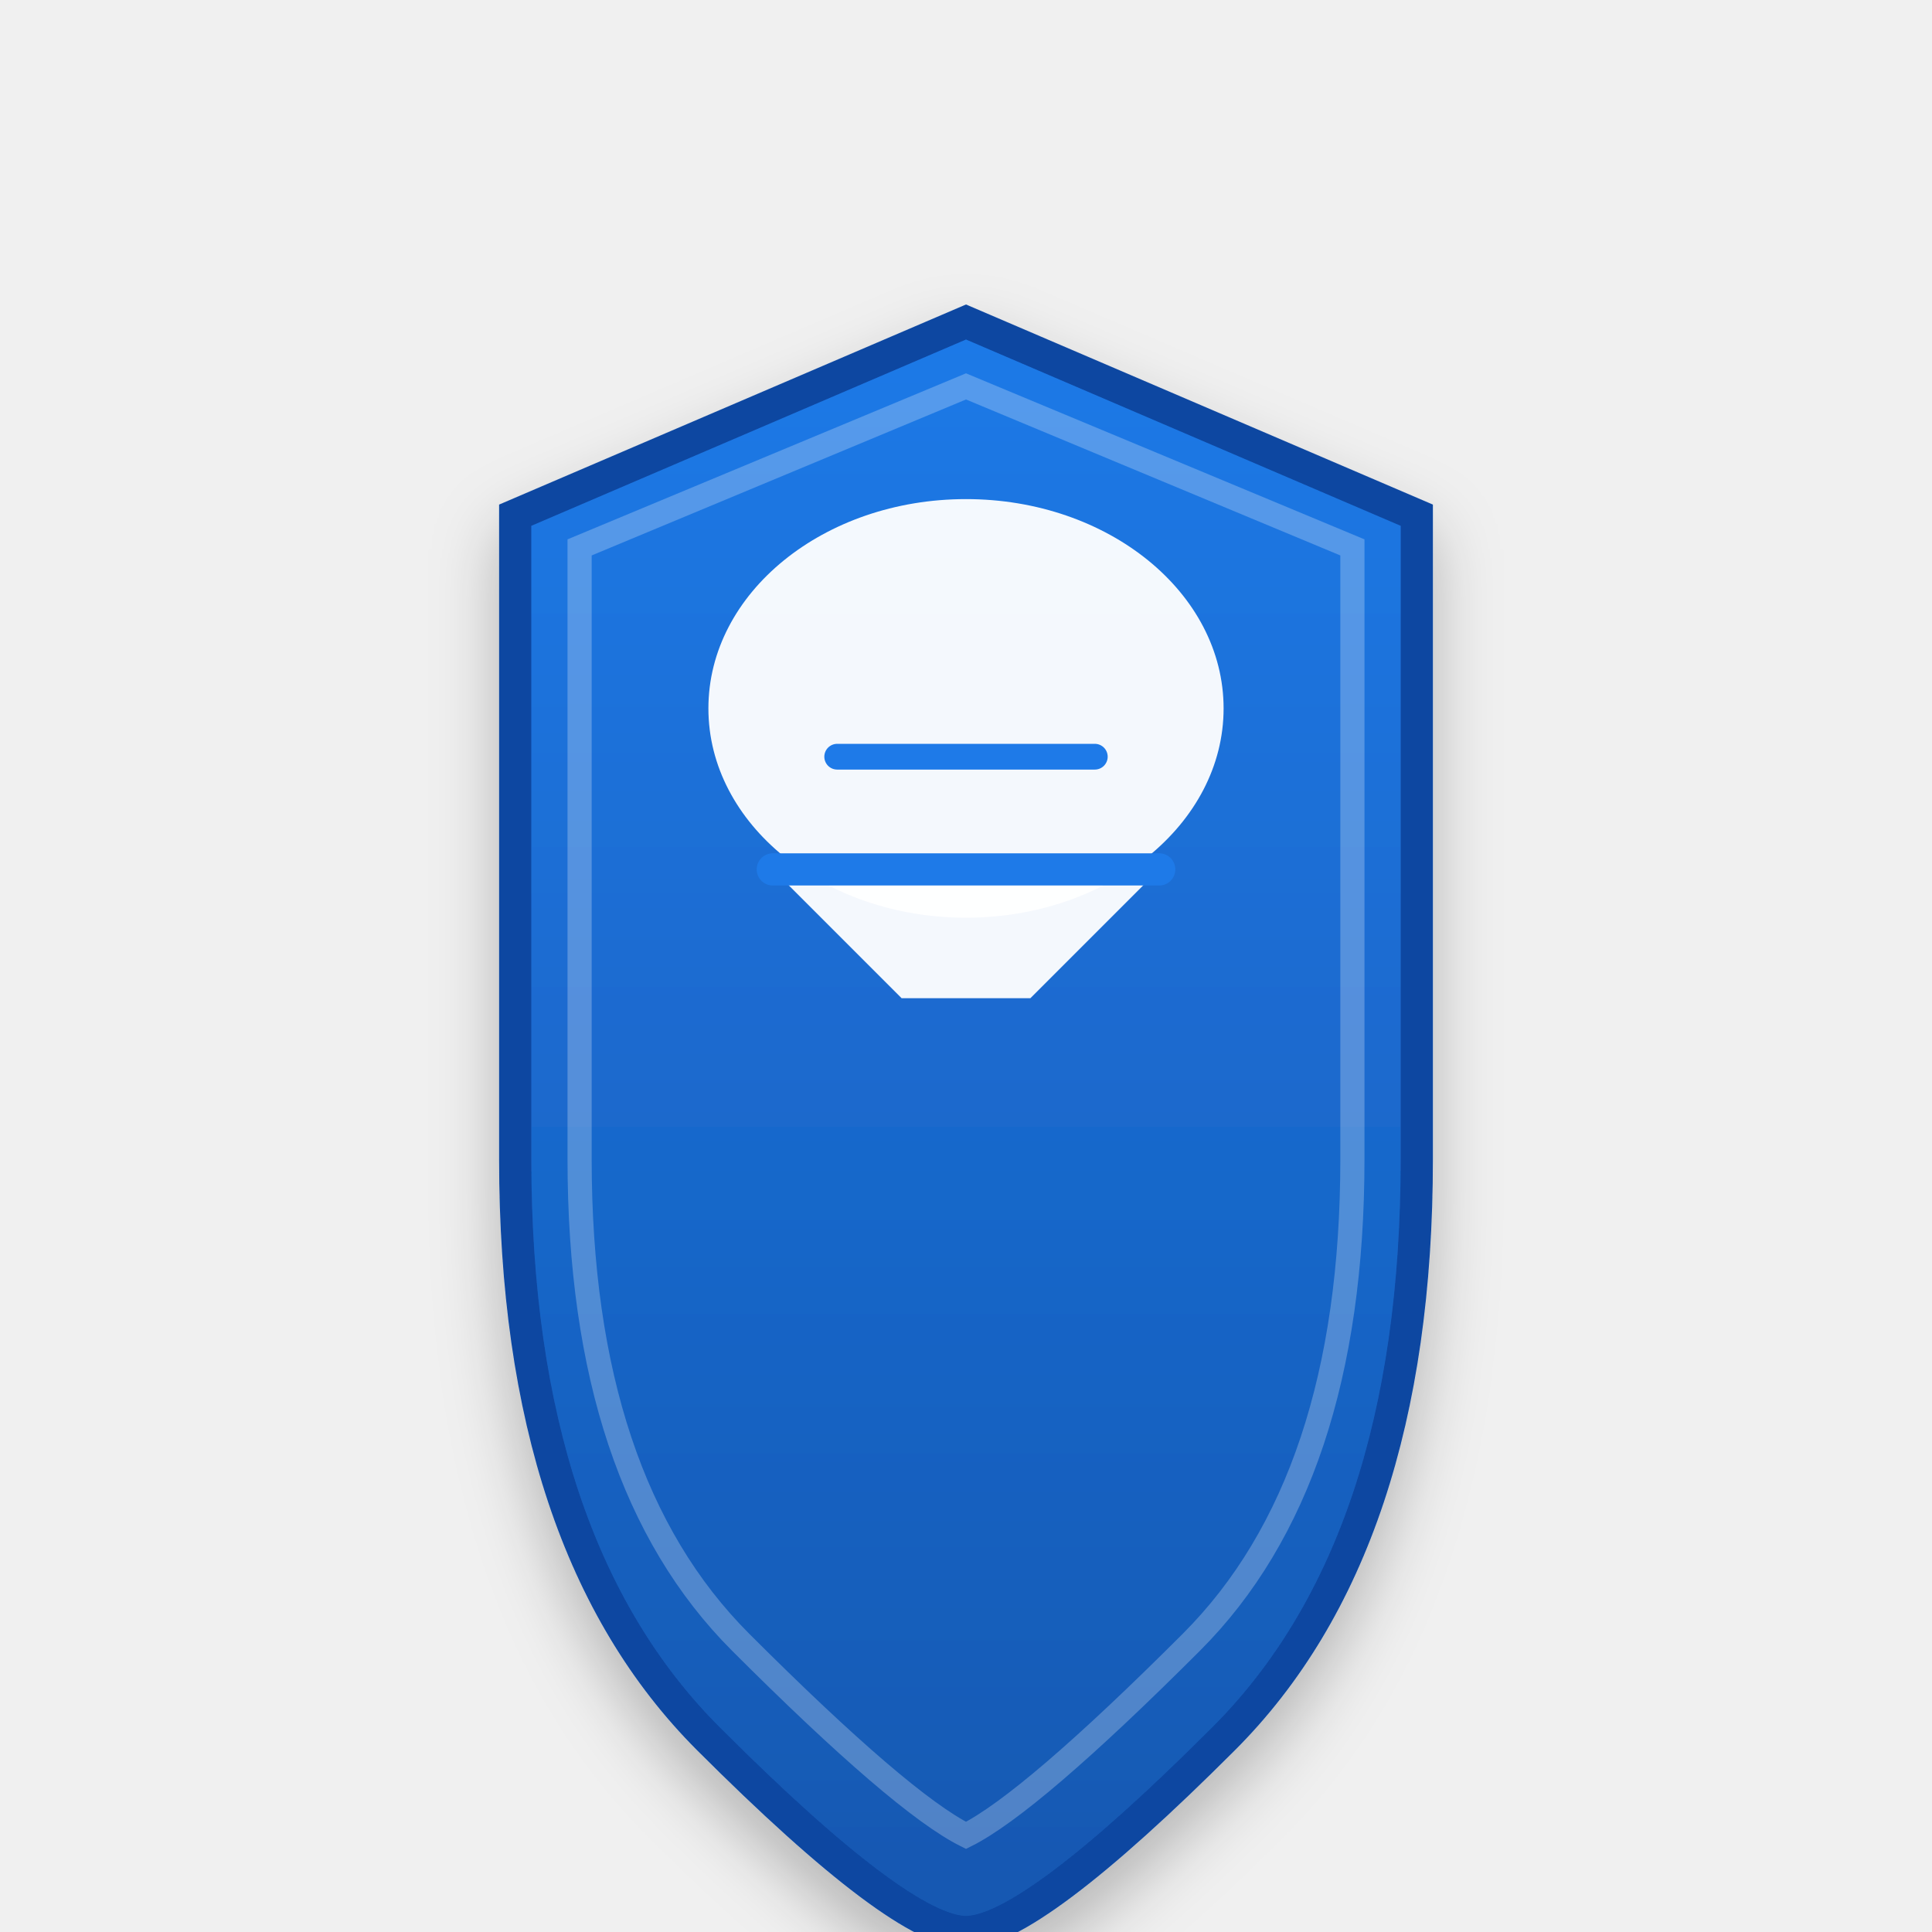
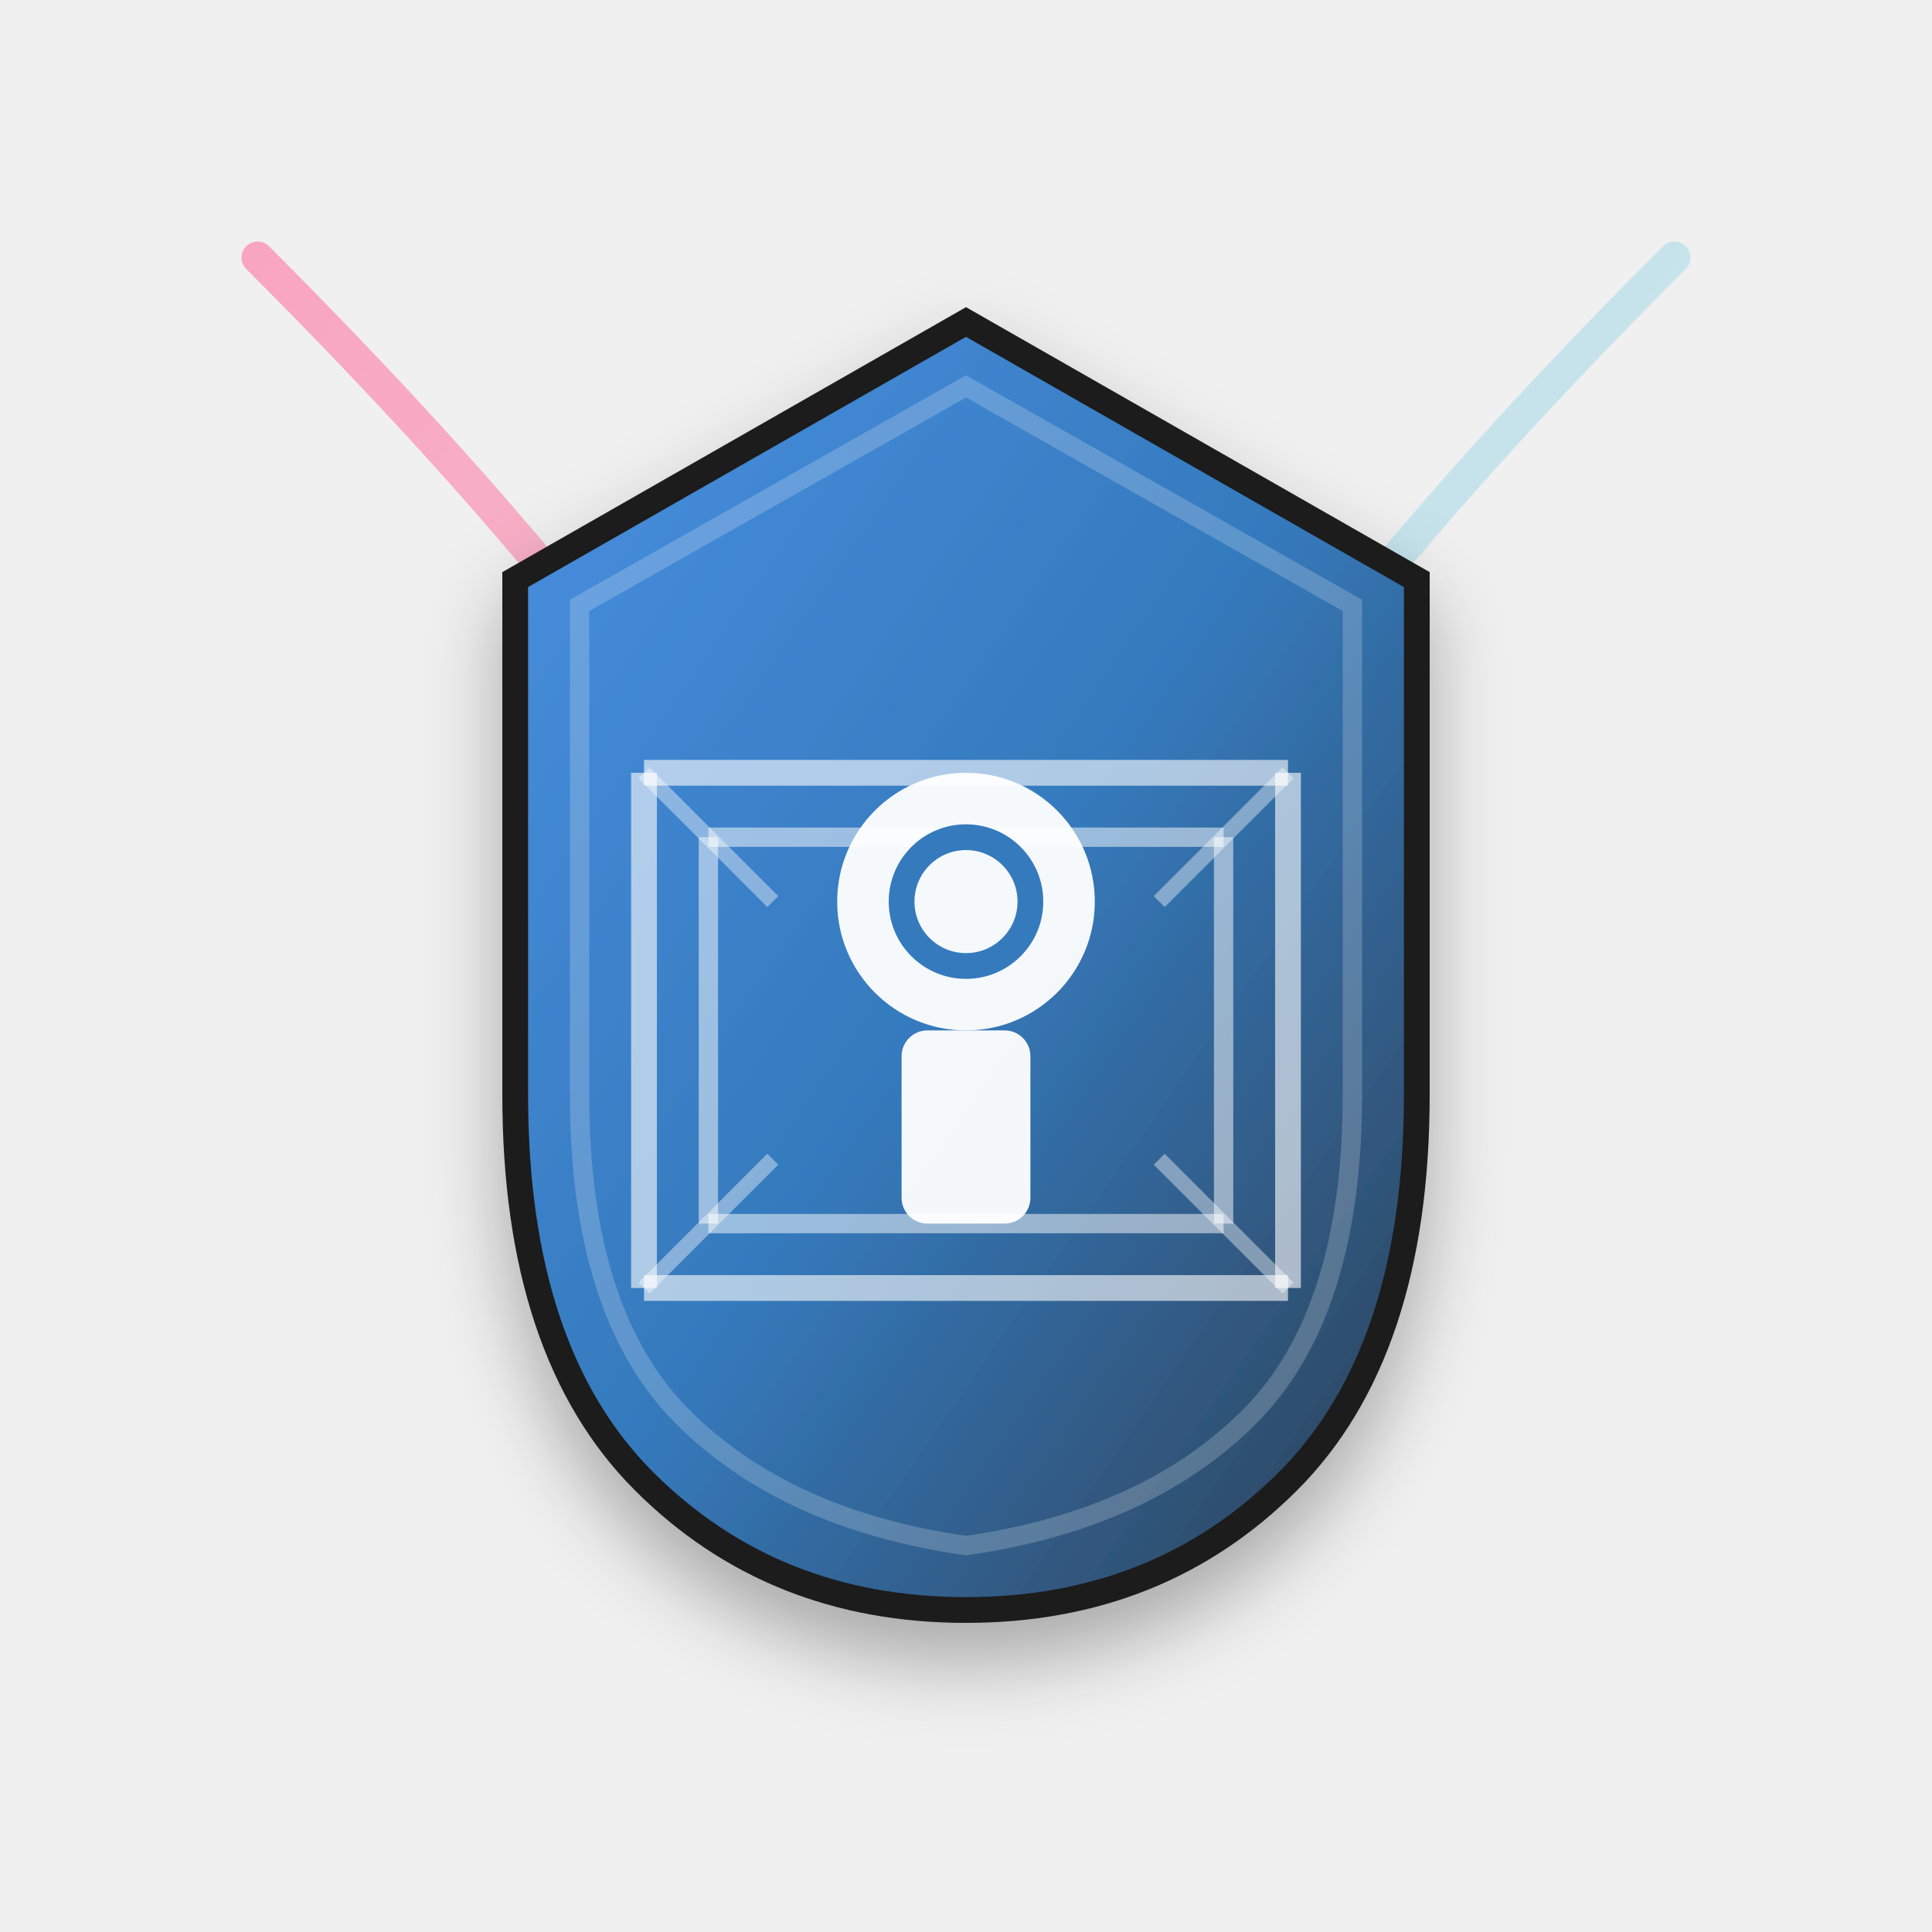
- <svg xmlns="http://www.w3.org/2000/svg" width="120" height="120" viewBox="0 0 120 120">
+ <svg xmlns="http://www.w3.org/2000/svg" width="150" height="150" viewBox="0 0 150 150">
  <defs>
-     <linearGradient id="shieldGradientIcon" x1="0%" y1="0%" x2="0%" y2="100%">
-       <stop offset="0%" style="stop-color:#1e7ae8;stop-opacity:1" />
-       <stop offset="100%" style="stop-color:#1557b0;stop-opacity:1" />
+     <linearGradient id="shieldGradientIcon" x1="0%" y1="0%" x2="100%" y2="100%">
+       <stop offset="0%" style="stop-color:#4A90E2;stop-opacity:1" />
+       <stop offset="50%" style="stop-color:#357ABD;stop-opacity:1" />
+       <stop offset="100%" style="stop-color:#2C3E50;stop-opacity:1" />
    </linearGradient>
-     <filter id="shieldShadowIcon" x="-20%" y="-20%" width="140%" height="140%">
-       <feGaussianBlur in="SourceAlpha" stdDeviation="2" />
-       <feOffset dx="0" dy="2" result="offsetblur" />
+     <linearGradient id="pinkLineGradientIcon" x1="0%" y1="0%" x2="100%" y2="100%">
+       <stop offset="0%" style="stop-color:#FF6B9D;stop-opacity:0.8" />
+       <stop offset="100%" style="stop-color:#FF8CAB;stop-opacity:0.6" />
+     </linearGradient>
+     <linearGradient id="blueLineGradientIcon" x1="0%" y1="0%" x2="100%" y2="100%">
+       <stop offset="0%" style="stop-color:#87CEEB;stop-opacity:0.8" />
+       <stop offset="100%" style="stop-color:#B0E0E6;stop-opacity:0.6" />
+     </linearGradient>
+     <filter id="shadowIcon" x="-30%" y="-30%" width="160%" height="160%">
+       <feGaussianBlur in="SourceAlpha" stdDeviation="3" />
+       <feOffset dx="0" dy="3" result="offsetblur" />
      <feComponentTransfer>
-         <feFuncA type="linear" slope="0.25" />
+         <feFuncA type="linear" slope="0.3" />
      </feComponentTransfer>
      <feMerge>
        <feMergeNode />
        <feMergeNode in="SourceGraphic" />
      </feMerge>
    </filter>
  </defs>
-   <g transform="translate(60, 60)">
-     <path d="M 0 -40 L -28 -28 L -28 12 Q -28 36 -16 48 Q -4 60 0 60 Q 4 60 16 48 Q 28 36 28 12 L 28 -28 Z" fill="url(#shieldGradientIcon)" stroke="#0d47a1" stroke-width="2" filter="url(#shieldShadowIcon)" />
-     <path d="M 0 -36 L -24 -26 L -24 12 Q -24 32 -14 42 Q -4 52 0 54 Q 4 52 14 42 Q 24 32 24 12 L 24 -26 Z" fill="none" stroke="rgba(255,255,255,0.25)" stroke-width="1.5" />
-     <g transform="translate(0, 2)">
-       <ellipse cx="0" cy="-18" rx="16" ry="13" fill="white" opacity="0.95" />
-       <path d="M -12 -8 L -4 0 L 4 0 L 12 -8" fill="white" opacity="0.95" />
-       <line x1="-12" y1="-8" x2="12" y2="-8" stroke="#1e7ae8" stroke-width="2" stroke-linecap="round" />
-       <line x1="-8" y1="-15" x2="8" y2="-15" stroke="#1e7ae8" stroke-width="1.6" stroke-linecap="round" />
+   <g opacity="0.7">
+     <path d="M 20 20 Q 50 50 60 70 Q 70 90 90 110" stroke="url(#pinkLineGradientIcon)" stroke-width="2.5" fill="none" stroke-linecap="round" />
+     <path d="M 130 20 Q 100 50 90 70 Q 80 90 60 110" stroke="url(#blueLineGradientIcon)" stroke-width="2.5" fill="none" stroke-linecap="round" />
+   </g>
+   <g transform="translate(75, 75)">
+     <path d="M 0 -50 L -35 -30 L -35 10 Q -35 30 -25 40 Q -15 50 0 50 Q 15 50 25 40 Q 35 30 35 10 L 35 -30 Z" fill="url(#shieldGradientIcon)" stroke="#1a1a1a" stroke-width="2" filter="url(#shadowIcon)" />
+     <path d="M 0 -45 L -30 -28 L -30 10 Q -30 27 -22 35 Q -14 43 0 45 Q 14 43 22 35 Q 30 27 30 10 L 30 -28 Z" fill="none" stroke="rgba(255,255,255,0.2)" stroke-width="1.5" />
+     <g transform="translate(0, 5)">
+       <line x1="-25" y1="-20" x2="25" y2="-20" stroke="white" stroke-width="2" opacity="0.6" />
+       <line x1="-20" y1="-15" x2="20" y2="-15" stroke="white" stroke-width="1.5" opacity="0.5" />
+       <line x1="-25" y1="20" x2="25" y2="20" stroke="white" stroke-width="2" opacity="0.6" />
+       <line x1="-20" y1="15" x2="20" y2="15" stroke="white" stroke-width="1.5" opacity="0.5" />
+       <line x1="-25" y1="-20" x2="-25" y2="20" stroke="white" stroke-width="2" opacity="0.6" />
+       <line x1="-20" y1="-15" x2="-20" y2="15" stroke="white" stroke-width="1.5" opacity="0.5" />
+       <line x1="25" y1="-20" x2="25" y2="20" stroke="white" stroke-width="2" opacity="0.6" />
+       <line x1="20" y1="-15" x2="20" y2="15" stroke="white" stroke-width="1.5" opacity="0.5" />
+       <line x1="-25" y1="-20" x2="-15" y2="-10" stroke="white" stroke-width="1.2" opacity="0.4" />
+       <line x1="25" y1="-20" x2="15" y2="-10" stroke="white" stroke-width="1.2" opacity="0.4" />
+       <line x1="-25" y1="20" x2="-15" y2="10" stroke="white" stroke-width="1.2" opacity="0.4" />
+       <line x1="25" y1="20" x2="15" y2="10" stroke="white" stroke-width="1.2" opacity="0.4" />
+     </g>
+     <g transform="translate(0, 5)">
+       <circle cx="0" cy="-10" r="10" fill="white" opacity="0.95" />
+       <rect x="-5" y="0" width="10" height="15" fill="white" opacity="0.95" rx="2" />
+       <circle cx="0" cy="-10" r="5" fill="none" stroke="#357ABD" stroke-width="2" />
    </g>
  </g>
</svg>
